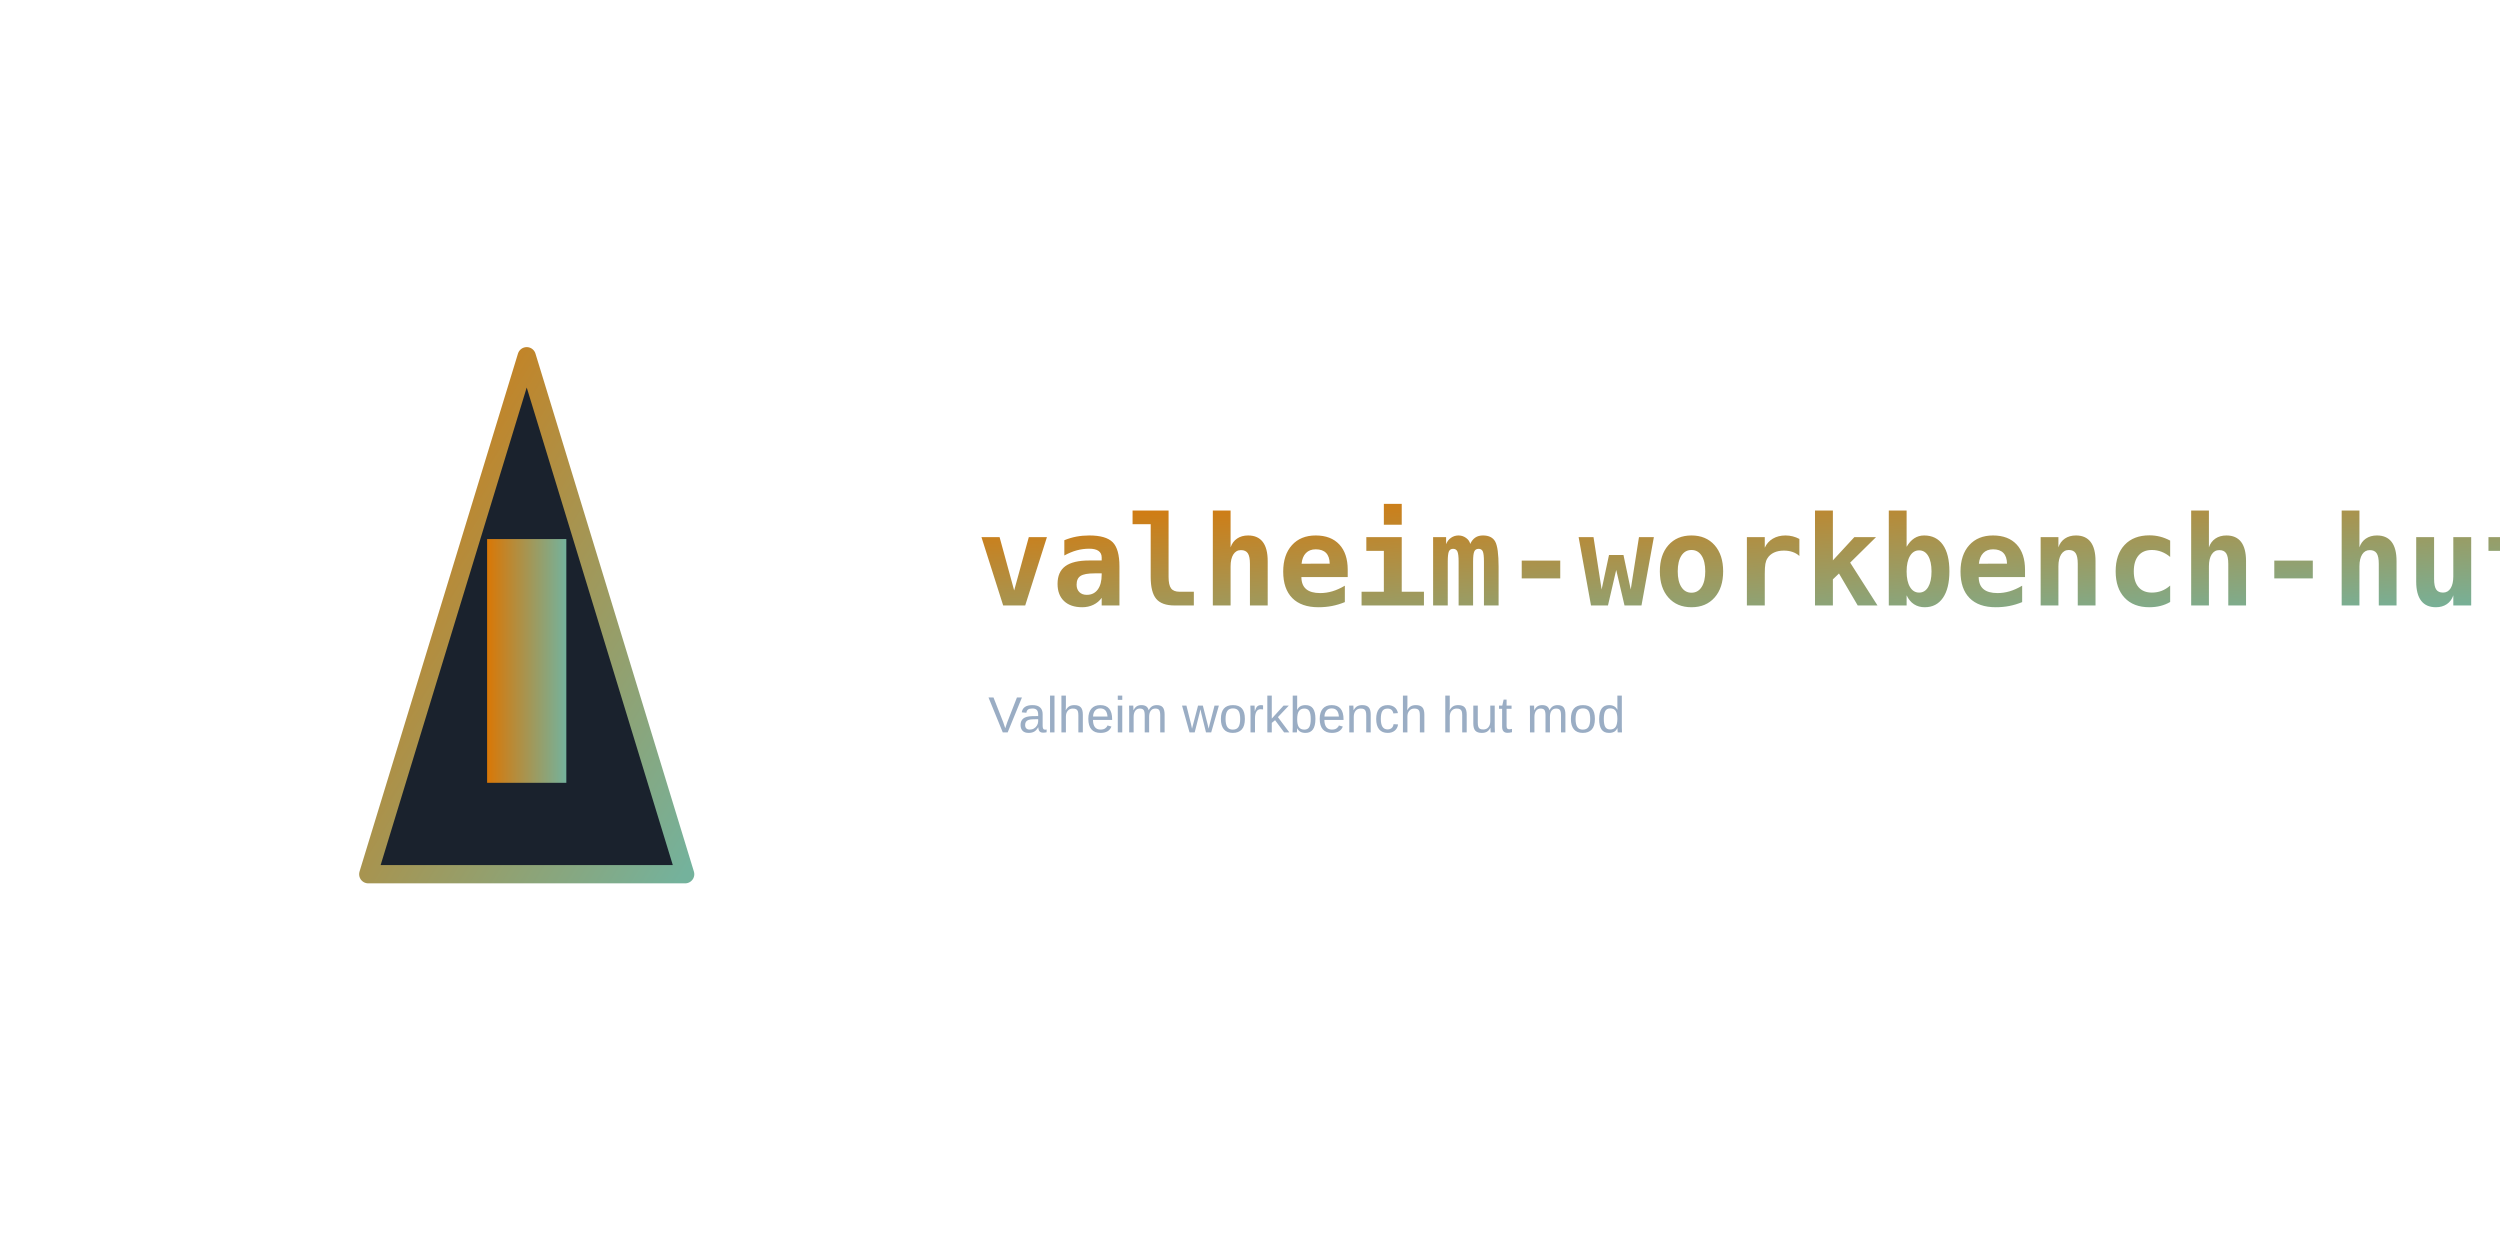
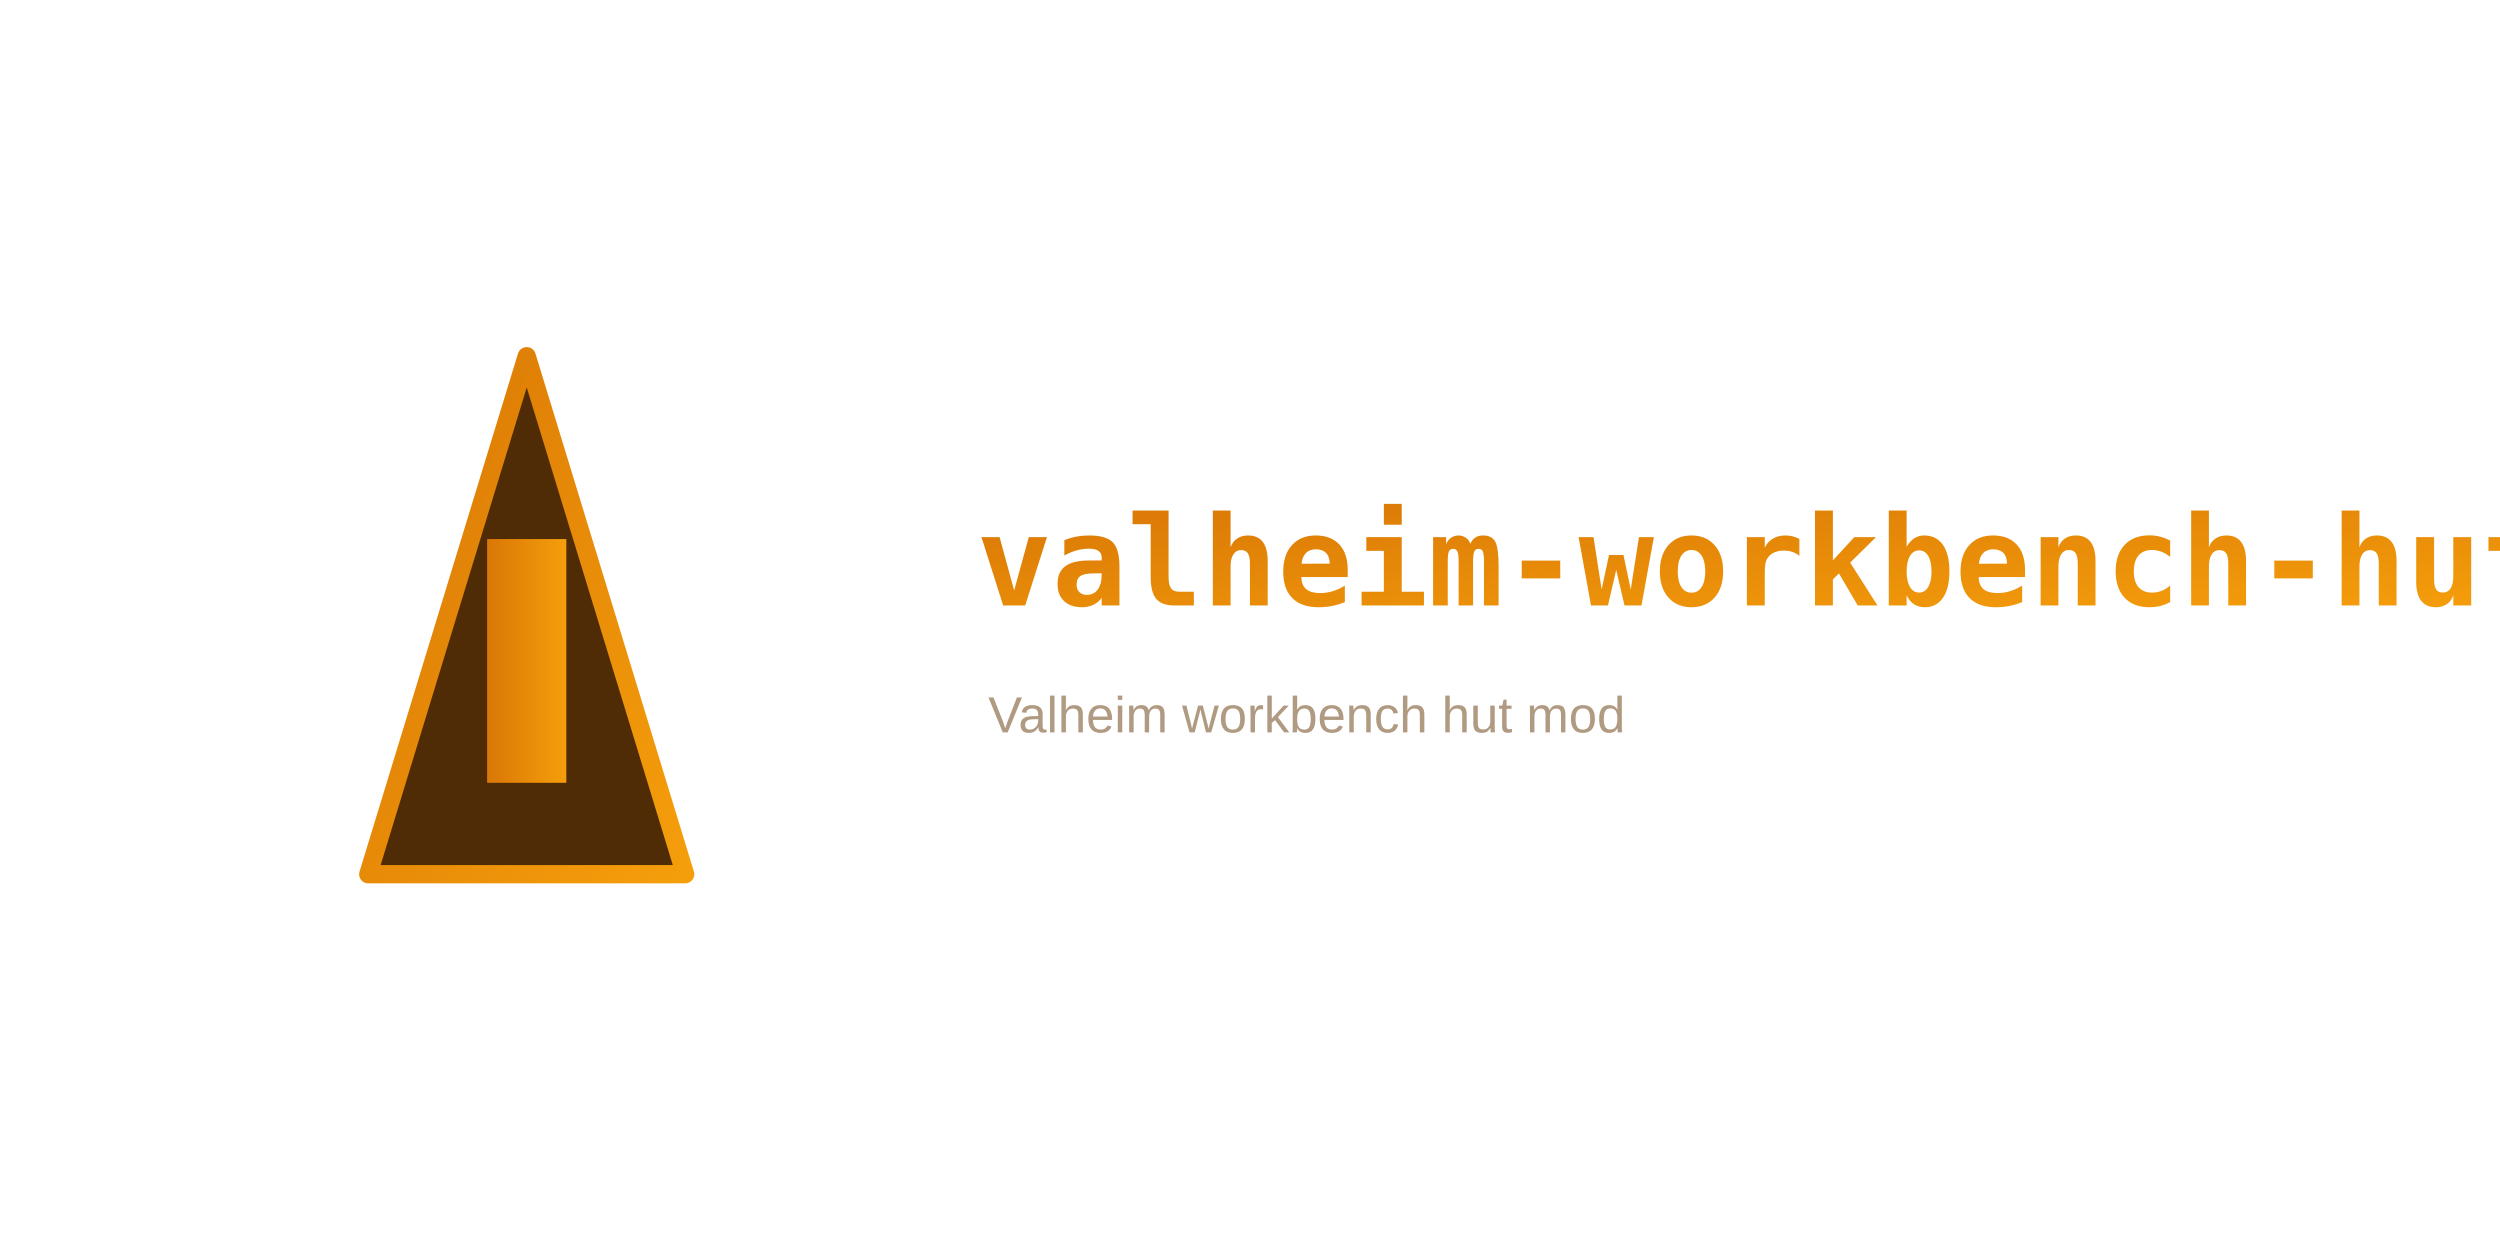
<svg xmlns="http://www.w3.org/2000/svg" viewBox="0 0 1280 640" width="1280" height="640" role="img" aria-label="valheim-workbench-hut">
  <defs>
    <linearGradient id="ac" x1="0" y1="0" x2="1" y2="1">
      <stop offset="0" stop-color="#d97706" />
-       <stop offset="1" stop-color="#74b29c" />
+       <stop offset="1" stop-color="#f59e0b" />
    </linearGradient>
    <linearGradient id="gWarm" x1="0%" y1="0%" x2="100%" y2="0%">
      <stop offset="0%" stop-color="#d97706" />
-       <stop offset="100%" stop-color="#74b29c" />
+       <stop offset="100%" stop-color="#f59e0b" />
    </linearGradient>
    <linearGradient id="canvasGrad" x1="0%" y1="0%" x2="100%" y2="100%">
-       <stop offset="0%" stop-color="#0a0e14" />
-       <stop offset="45%" stop-color="#151c28" />
-       <stop offset="100%" stop-color="#0c1820" />
-     </linearGradient>
-     <linearGradient id="bg" x1="0" y1="0" x2="1" y2="1">
-       <stop offset="0" stop-color="#1e1b4b" />
-       <stop offset="0.55" stop-color="#0f3a4a" />
-       <stop offset="1" stop-color="#0f766e" />
+       <stop offset="0%" stop-color="#1a1107" />
+       <stop offset="45%" stop-color="#442606" />
+       <stop offset="100%" stop-color="#1a1006" />
    </linearGradient>
    <radialGradient id="glowA" cx="18%" cy="22%" r="55%">
-       <stop offset="0%" stop-color="#d97706" stop-opacity="0.22" />
+       <stop offset="0%" stop-color="#d97706" stop-opacity="0.28" />
      <stop offset="100%" stop-color="#d97706" stop-opacity="0" />
    </radialGradient>
    <radialGradient id="glowB" cx="88%" cy="78%" r="50%">
-       <stop offset="0%" stop-color="#74b29c" stop-opacity="0.20" />
-       <stop offset="100%" stop-color="#74b29c" stop-opacity="0" />
+       <stop offset="0%" stop-color="#f59e0b" stop-opacity="0.24" />
+       <stop offset="100%" stop-color="#f59e0b" stop-opacity="0" />
    </radialGradient>
  </defs>
  <g transform="translate(70 120) scale(0.78)">
-     <path d="M256 80 L360 420 H152 Z" fill="#1a222d" stroke="url(#ac)" stroke-width="12" stroke-linejoin="round" />
+     <path d="M256 80 L360 420 H152 Z" fill="#4f2c06" stroke="url(#ac)" stroke-width="12" stroke-linejoin="round" />
    <rect x="230" y="200" width="52" height="160" fill="url(#gWarm)" />
  </g>
  <text x="500" y="310" font-family="Consolas, Cascadia Mono, monospace" font-weight="700" font-size="64" fill="url(#ac)">valheim-workbench-hut</text>
-   <text x="506" y="375" font-family="Segoe UI, Arial, sans-serif" font-size="26" fill="#9aadc4">Valheim workbench hut mod</text>
+   <text x="506" y="375" font-family="Segoe UI, Arial, sans-serif" font-size="26" fill="#b09a81">Valheim workbench hut mod</text>
</svg>
